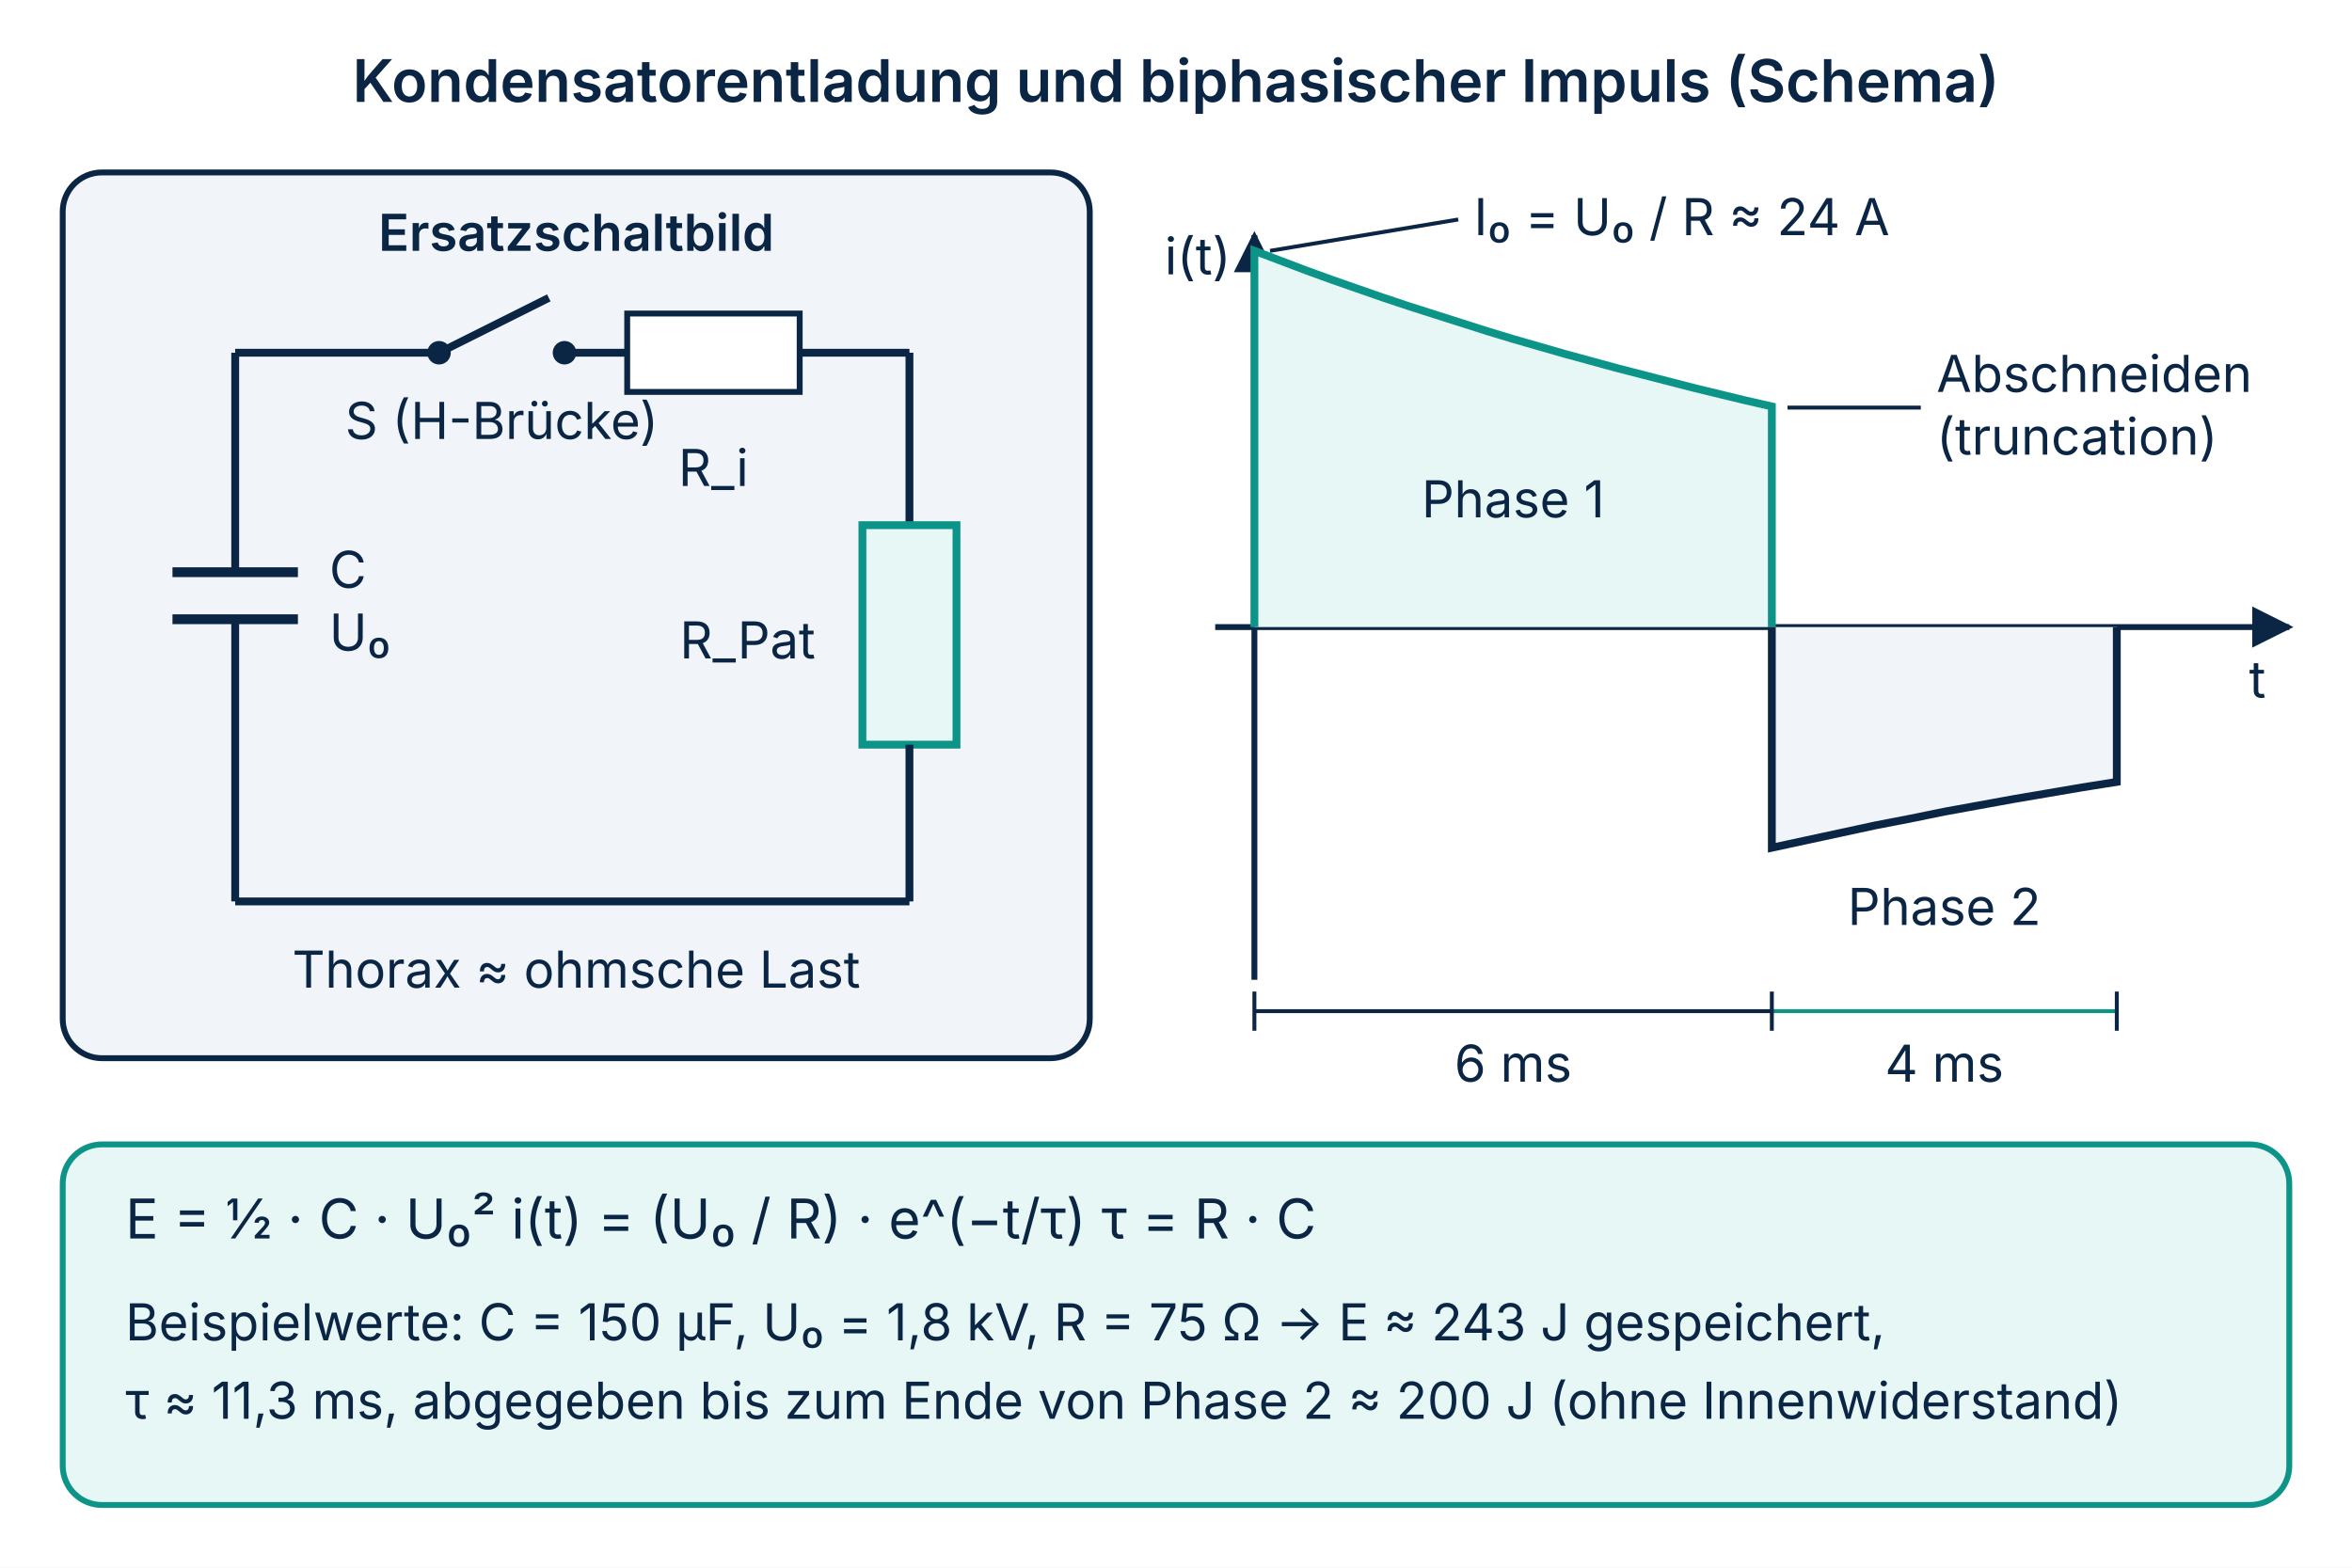
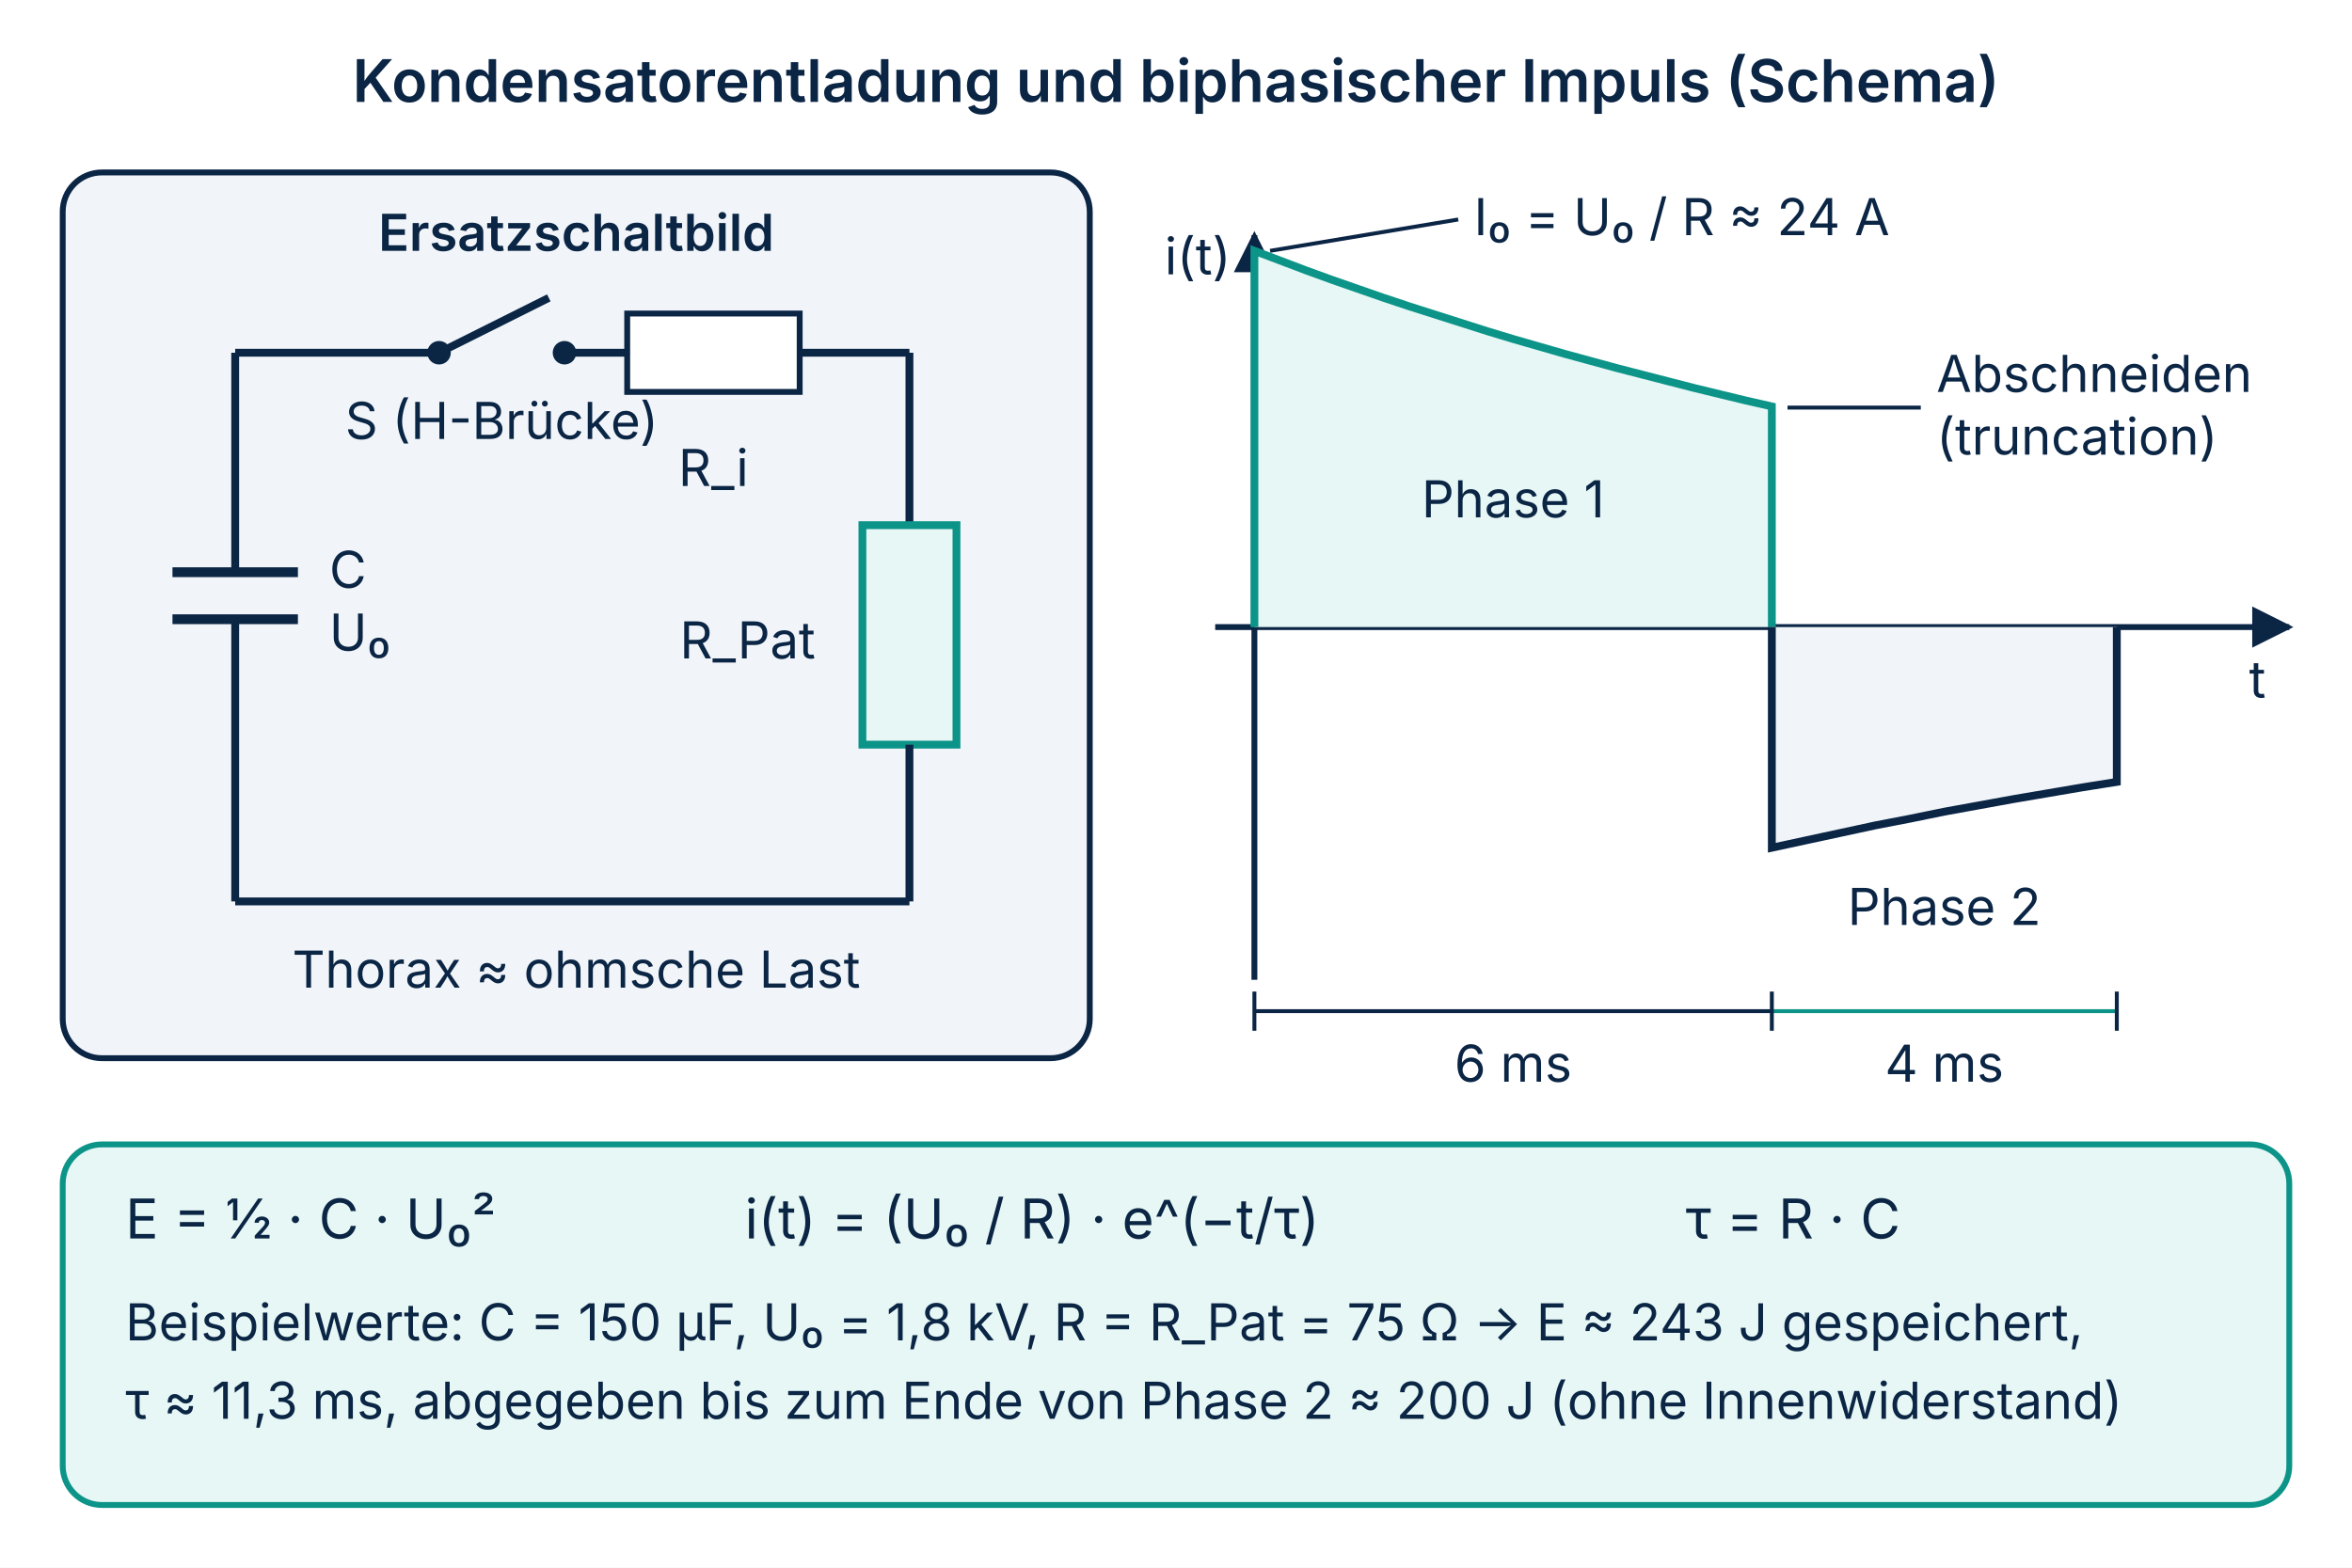
<svg xmlns="http://www.w3.org/2000/svg" viewBox="0 0 600 400" font-family="Inter, Arial, sans-serif" font-size="13" fill="#0b2545">
  <defs>
    <marker id="ax" viewBox="0 0 10 10" refX="9" refY="5" markerWidth="7" markerHeight="7" orient="auto-start-reverse">
      <path d="M0,0 L10,5 L0,10 z" fill="#0b2545" />
    </marker>
  </defs>
  <rect width="600" height="400" fill="#ffffff" />
  <text x="300" y="26" text-anchor="middle" font-size="15" font-weight="600">Kondensatorentladung und biphasischer Impuls (Schema)</text>
  <rect x="16" y="44" width="262" height="226" rx="10" fill="#f1f5f9" stroke="#0b2545" stroke-width="1.5" />
  <text x="147" y="64" text-anchor="middle" font-weight="600">Ersatzschaltbild</text>
  <line x1="60" y1="90" x2="60" y2="146" stroke="#0b2545" stroke-width="2" />
  <line x1="44" y1="146" x2="76" y2="146" stroke="#0b2545" stroke-width="2.5" />
  <line x1="44" y1="158" x2="76" y2="158" stroke="#0b2545" stroke-width="2.5" />
  <line x1="60" y1="158" x2="60" y2="230" stroke="#0b2545" stroke-width="2" />
  <text x="84" y="150" font-size="13">C</text>
  <text x="84" y="166" font-size="13">U₀</text>
  <line x1="60" y1="90" x2="110" y2="90" stroke="#0b2545" stroke-width="2" />
  <circle cx="112" cy="90" r="3" fill="#0b2545" />
  <line x1="112" y1="90" x2="140" y2="76" stroke="#0b2545" stroke-width="2" />
  <circle cx="144" cy="90" r="3" fill="#0b2545" />
  <text x="128" y="112" text-anchor="middle" font-size="13">S (H-Brücke)</text>
  <line x1="144" y1="90" x2="160" y2="90" stroke="#0b2545" stroke-width="2" />
  <rect x="160" y="80" width="44" height="20" fill="#ffffff" stroke="#0b2545" stroke-width="1.5" />
  <text x="182" y="124" text-anchor="middle" font-size="13">R_i</text>
  <line x1="204" y1="90" x2="232" y2="90" stroke="#0b2545" stroke-width="2" />
  <line x1="232" y1="90" x2="232" y2="134" stroke="#0b2545" stroke-width="2" />
  <rect x="220" y="134" width="24" height="56" fill="#e6f7f5" stroke="#0d9488" stroke-width="2" />
  <text x="208" y="168" text-anchor="end" font-size="13">R_Pat</text>
  <line x1="232" y1="190" x2="232" y2="230" stroke="#0b2545" stroke-width="2" />
  <line x1="60" y1="230" x2="232" y2="230" stroke="#0b2545" stroke-width="2" />
  <text x="147" y="252" text-anchor="middle" font-size="13">Thorax ≈ ohmsche Last</text>
  <line x1="320" y1="250" x2="320" y2="60" stroke="#0b2545" stroke-width="1.5" marker-end="url(#ax)" />
  <line x1="310" y1="160" x2="584" y2="160" stroke="#0b2545" stroke-width="1.5" marker-end="url(#ax)" />
  <text x="578" y="178" text-anchor="end" font-size="13">t</text>
  <text x="314" y="70" text-anchor="end" font-size="13">i(t)</text>
  <polyline points="320,160 320,64.0 326.6,66.5 333.2,69.0 339.8,71.4 346.4,73.7 353.0,76.0 359.6,78.2 366.2,80.3 372.8,82.4 379.4,84.5 386.0,86.5 392.6,88.4 399.2,90.3 405.8,92.1 412.4,93.9 419.0,95.6 425.6,97.3 432.2,99.0 438.8,100.6 445.4,102.2 452.0,103.7 452,160" fill="#e6f7f5" stroke="#0d9488" stroke-width="2" />
  <polyline points="452,160 452.0,216.3 460.8,214.4 469.6,212.5 478.4,210.6 487.2,208.9 496.0,207.1 504.8,205.5 513.6,203.9 522.4,202.4 531.2,200.9 540.0,199.5 540,160" fill="#f1f5f9" stroke="#0b2545" stroke-width="2" />
  <text x="386" y="132" text-anchor="middle" font-size="13">Phase 1</text>
  <text x="496" y="236" text-anchor="middle" font-size="13">Phase 2</text>
  <line x1="324" y1="64" x2="372" y2="56" stroke="#0b2545" stroke-width="1" />
  <text x="376" y="60" font-size="13">I₀ = U₀ / R ≈ 24 A</text>
  <line x1="456" y1="104" x2="490" y2="104" stroke="#0b2545" stroke-width="1" />
  <text x="494" y="100" font-size="13">Abschneiden</text>
  <text x="494" y="116" font-size="13">(truncation)</text>
  <line x1="320" y1="258" x2="452" y2="258" stroke="#0b2545" stroke-width="1" />
  <line x1="452" y1="258" x2="540" y2="258" stroke="#0d9488" stroke-width="1" />
  <line x1="320" y1="253" x2="320" y2="263" stroke="#0b2545" stroke-width="1" />
  <line x1="452" y1="253" x2="452" y2="263" stroke="#0b2545" stroke-width="1" />
  <line x1="540" y1="253" x2="540" y2="263" stroke="#0b2545" stroke-width="1" />
  <text x="386" y="276" text-anchor="middle" font-size="13">6 ms</text>
  <text x="496" y="276" text-anchor="middle" font-size="13">4 ms</text>
  <rect x="16" y="292" width="568" height="92" rx="10" fill="#e6f7f5" stroke="#0d9488" stroke-width="1.5" />
-   <text x="32" y="316" font-size="14">E = ½ · C · U₀²        i(t) = (U₀ / R) · e^(−t/τ)        τ = R · C</text>
-   <text x="32" y="342" font-size="13">Beispielwerte: C = 150 µF, U₀ = 1,8 kV, R = 75 Ω → E ≈ 243 J gespeichert,</text>
+   <text x="32" y="316" font-size="14">E = ½ · C · U₀²</text>
+   <text x="190" y="316" font-size="14">i(t) = (U₀ / R) · e^(−t/τ)</text>
+   <text x="430" y="316" font-size="14">τ = R · C</text>
+   <text x="32" y="342" font-size="13">Beispielwerte: C = 150 µF, U₀ = 1,8 kV, R = R_Pat = 75 Ω → E ≈ 243 J gespeichert,</text>
  <text x="32" y="362" font-size="13">τ ≈ 11,3 ms, abgegeben bis zum Ende von Phase 2 ≈ 200 J (ohne Innenwiderstand)</text>
</svg>
